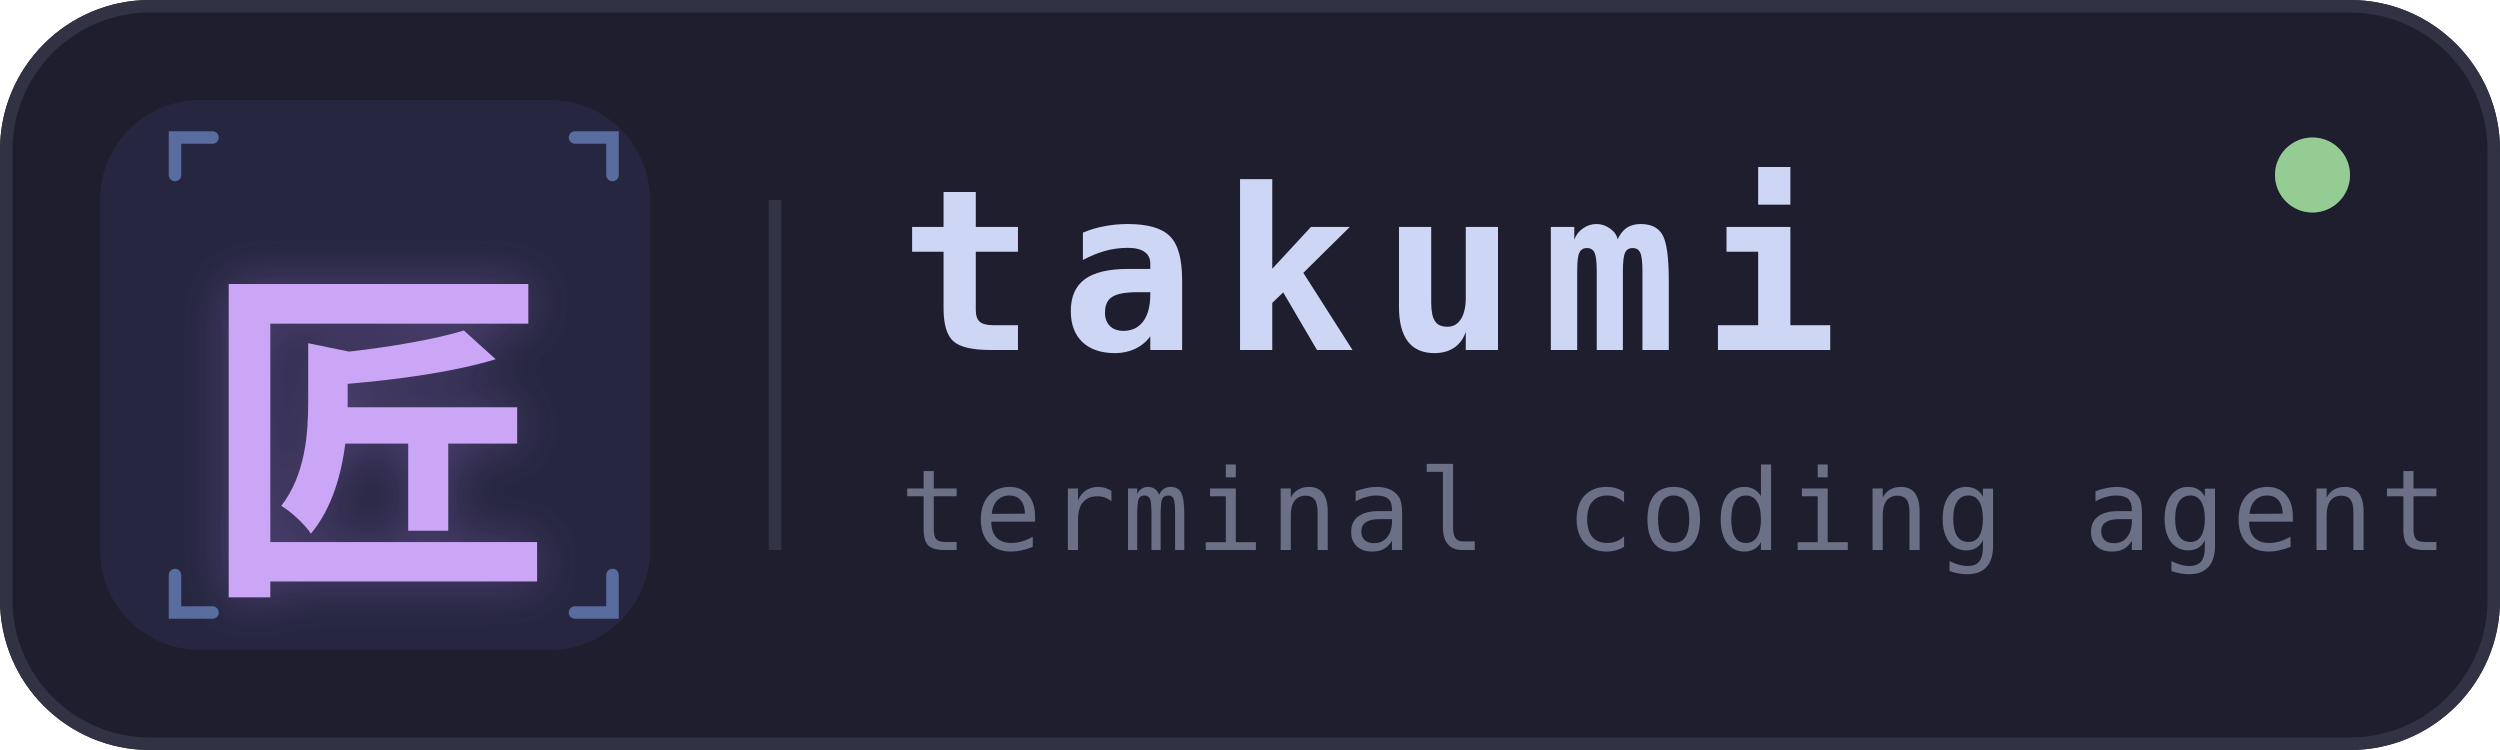
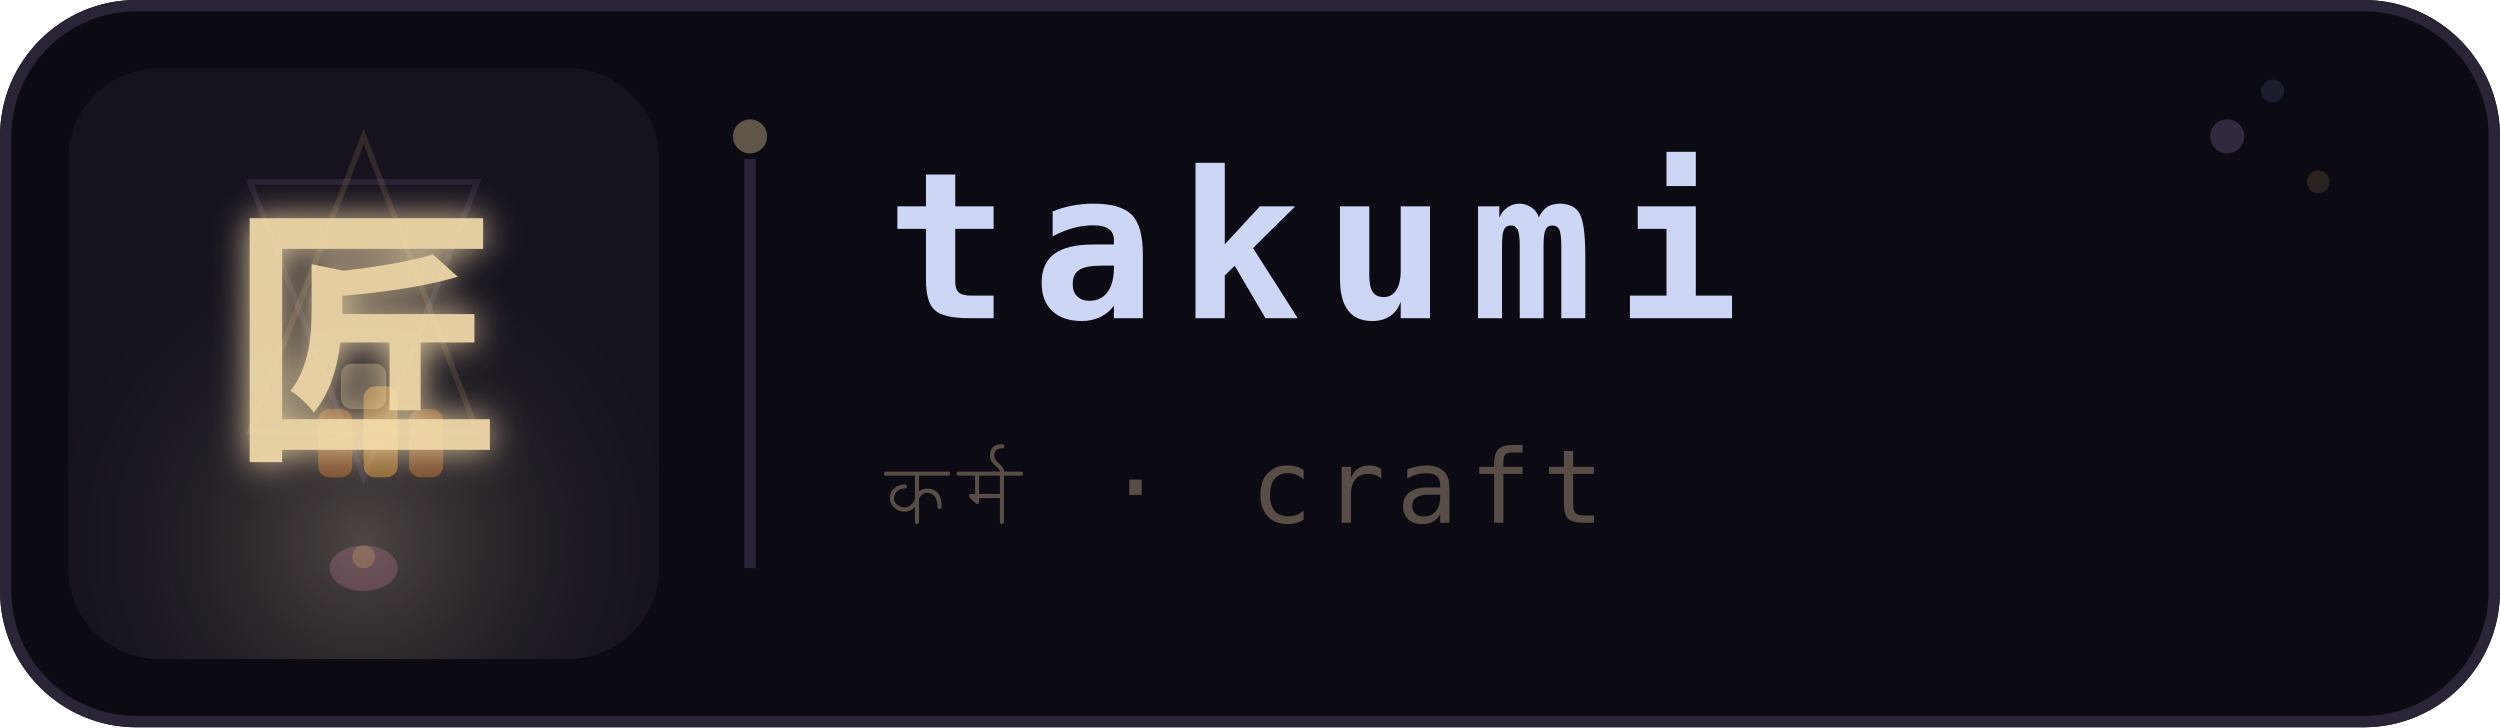
- <svg xmlns="http://www.w3.org/2000/svg" viewBox="0 0 200 60" width="200" height="60">
+ <svg xmlns="http://www.w3.org/2000/svg" viewBox="0 0 220 64" width="220" height="64">
  <defs>
-     <filter id="badgeGlow" x="-30%" y="-30%" width="160%" height="160%">
-       <feGaussianBlur in="SourceGraphic" stdDeviation="2" result="blur" />
-       <feColorMatrix in="blur" type="matrix" values="0.8 0 0 0 0                 0 0.65 0 0 0                 0 0 0.97 0 0                 0 0 0 0.3 0" result="glow" />
+     <radialGradient id="bFire" cx="50%" cy="80%" r="60%">
+       <stop offset="0%" stop-color="#f9e2af" stop-opacity="0.25" />
+       <stop offset="100%" stop-color="#0c0a12" stop-opacity="0" />
+     </radialGradient>
+     <filter id="bGlow2" x="-30%" y="-30%" width="160%" height="160%">
+       <feGaussianBlur in="SourceGraphic" stdDeviation="1.5" result="b" />
      <feMerge>
-         <feMergeNode in="glow" />
+         <feMergeNode in="b" />
        <feMergeNode in="SourceGraphic" />
      </feMerge>
    </filter>
  </defs>
-   <rect width="200" height="60" rx="12" ry="12" fill="#1e1e2e" />
-   <rect x="0.5" y="0.5" width="199" height="59" rx="11.5" ry="11.5" fill="none" stroke="#313244" stroke-width="1" />
-   <rect x="8" y="8" width="44" height="44" rx="8" ry="8" fill="#262640" />
-   <path d="M 14 14 L 14 11 L 17 11" fill="none" stroke="#89b4fa" stroke-width="1" stroke-linecap="round" opacity="0.5" />
-   <path d="M 46 11 L 49 11 L 49 14" fill="none" stroke="#89b4fa" stroke-width="1" stroke-linecap="round" opacity="0.5" />
-   <path d="M 14 46 L 14 49 L 17 49" fill="none" stroke="#89b4fa" stroke-width="1" stroke-linecap="round" opacity="0.5" />
-   <path d="M 46 49 L 49 49 L 49 46" fill="none" stroke="#89b4fa" stroke-width="1" stroke-linecap="round" opacity="0.5" />
-   <text x="30" y="33" text-anchor="middle" dominant-baseline="central" font-family="'Noto Sans JP', 'Hiragino Kaku Gothic Pro', 'Yu Gothic', 'MS Gothic', sans-serif" font-size="28" font-weight="700" fill="#cba6f7" filter="url(#badgeGlow)">匠</text>
-   <line x1="62" y1="16" x2="62" y2="44" stroke="#45475a" stroke-width="1" opacity="0.5" />
-   <text x="72" y="28" font-family="'SF Mono', 'Fira Code', 'Cascadia Code', 'JetBrains Mono', monospace" font-size="18" font-weight="600" fill="#cdd6f4" letter-spacing="2">takumi</text>
-   <text x="72" y="44" font-family="'SF Mono', 'Fira Code', 'Cascadia Code', 'JetBrains Mono', monospace" font-size="9" fill="#6c7086" letter-spacing="0.5">terminal coding agent</text>
-   <circle cx="185" cy="14" r="3" fill="#a6e3a1" opacity="0.8" />
-   <circle cx="185" cy="14" r="3" fill="#a6e3a1" opacity="0.4">
-     <animate attributeName="r" values="3;5;3" dur="2s" repeatCount="indefinite" />
-     <animate attributeName="opacity" values="0.4;0.1;0.4" dur="2s" repeatCount="indefinite" />
+   <rect width="220" height="64" rx="12" fill="#0c0a12" />
+   <rect x="0.5" y="0.5" width="219" height="63" rx="11.5" fill="none" stroke="#2a2436" stroke-width="1" />
+   <rect x="6" y="6" width="52" height="52" rx="8" fill="#16121e" />
+   <rect x="6" y="6" width="52" height="52" rx="8" fill="url(#bFire)" />
+   <polygon points="32,12 42,38 22,38" fill="none" stroke="#d4a56a" stroke-width="0.5" opacity="0.15" />
+   <polygon points="32,42 22,16 42,16" fill="none" stroke="#cba6f7" stroke-width="0.5" opacity="0.1" />
+   <rect x="28" y="36" width="3" height="6" rx="1" fill="#e08030" opacity="0.4" />
+   <rect x="32" y="34" width="3" height="8" rx="1" fill="#e8a040" opacity="0.5" />
+   <rect x="36" y="36" width="3" height="6" rx="1" fill="#e08030" opacity="0.4" />
+   <rect x="30" y="32" width="4" height="4" rx="1" fill="#f9e2af" opacity="0.3" />
+   <text x="32" y="28" text-anchor="middle" dominant-baseline="central" font-family="'Noto Sans JP','Hiragino Kaku Gothic Pro',sans-serif" font-size="24" font-weight="700" fill="#f9e2af" filter="url(#bGlow2)" opacity="0.9">匠</text>
+   <ellipse cx="32" cy="50" rx="3" ry="2" fill="#c07898" opacity="0.3" />
+   <circle cx="32" cy="49" r="1" fill="#d4a56a" opacity="0.3" />
+   <line x1="66" y1="14" x2="66" y2="50" stroke="#2a2436" stroke-width="1" />
+   <circle cx="66" cy="12" r="1.5" fill="#f9e2af" opacity="0.35">
+     <animate attributeName="opacity" values="0.35;0.08;0.35" dur="3s" repeatCount="indefinite" />
  </circle>
+   <text x="78" y="28" font-family="'SF Mono','Fira Code','JetBrains Mono',monospace" font-size="18" font-weight="600" fill="#cdd6f4" letter-spacing="2">takumi</text>
+   <text x="78" y="46" font-family="'SF Mono','Fira Code','JetBrains Mono',monospace" font-size="9" fill="#8a7a6a" letter-spacing="1" opacity="0.6">कर्म · craft</text>
+   <circle cx="196" cy="12" r="1.5" fill="#cba6f7" opacity="0.2" />
+   <circle cx="204" cy="16" r="1" fill="#d4a56a" opacity="0.15" />
+   <circle cx="200" cy="8" r="1" fill="#89b4fa" opacity="0.12" />
</svg>
